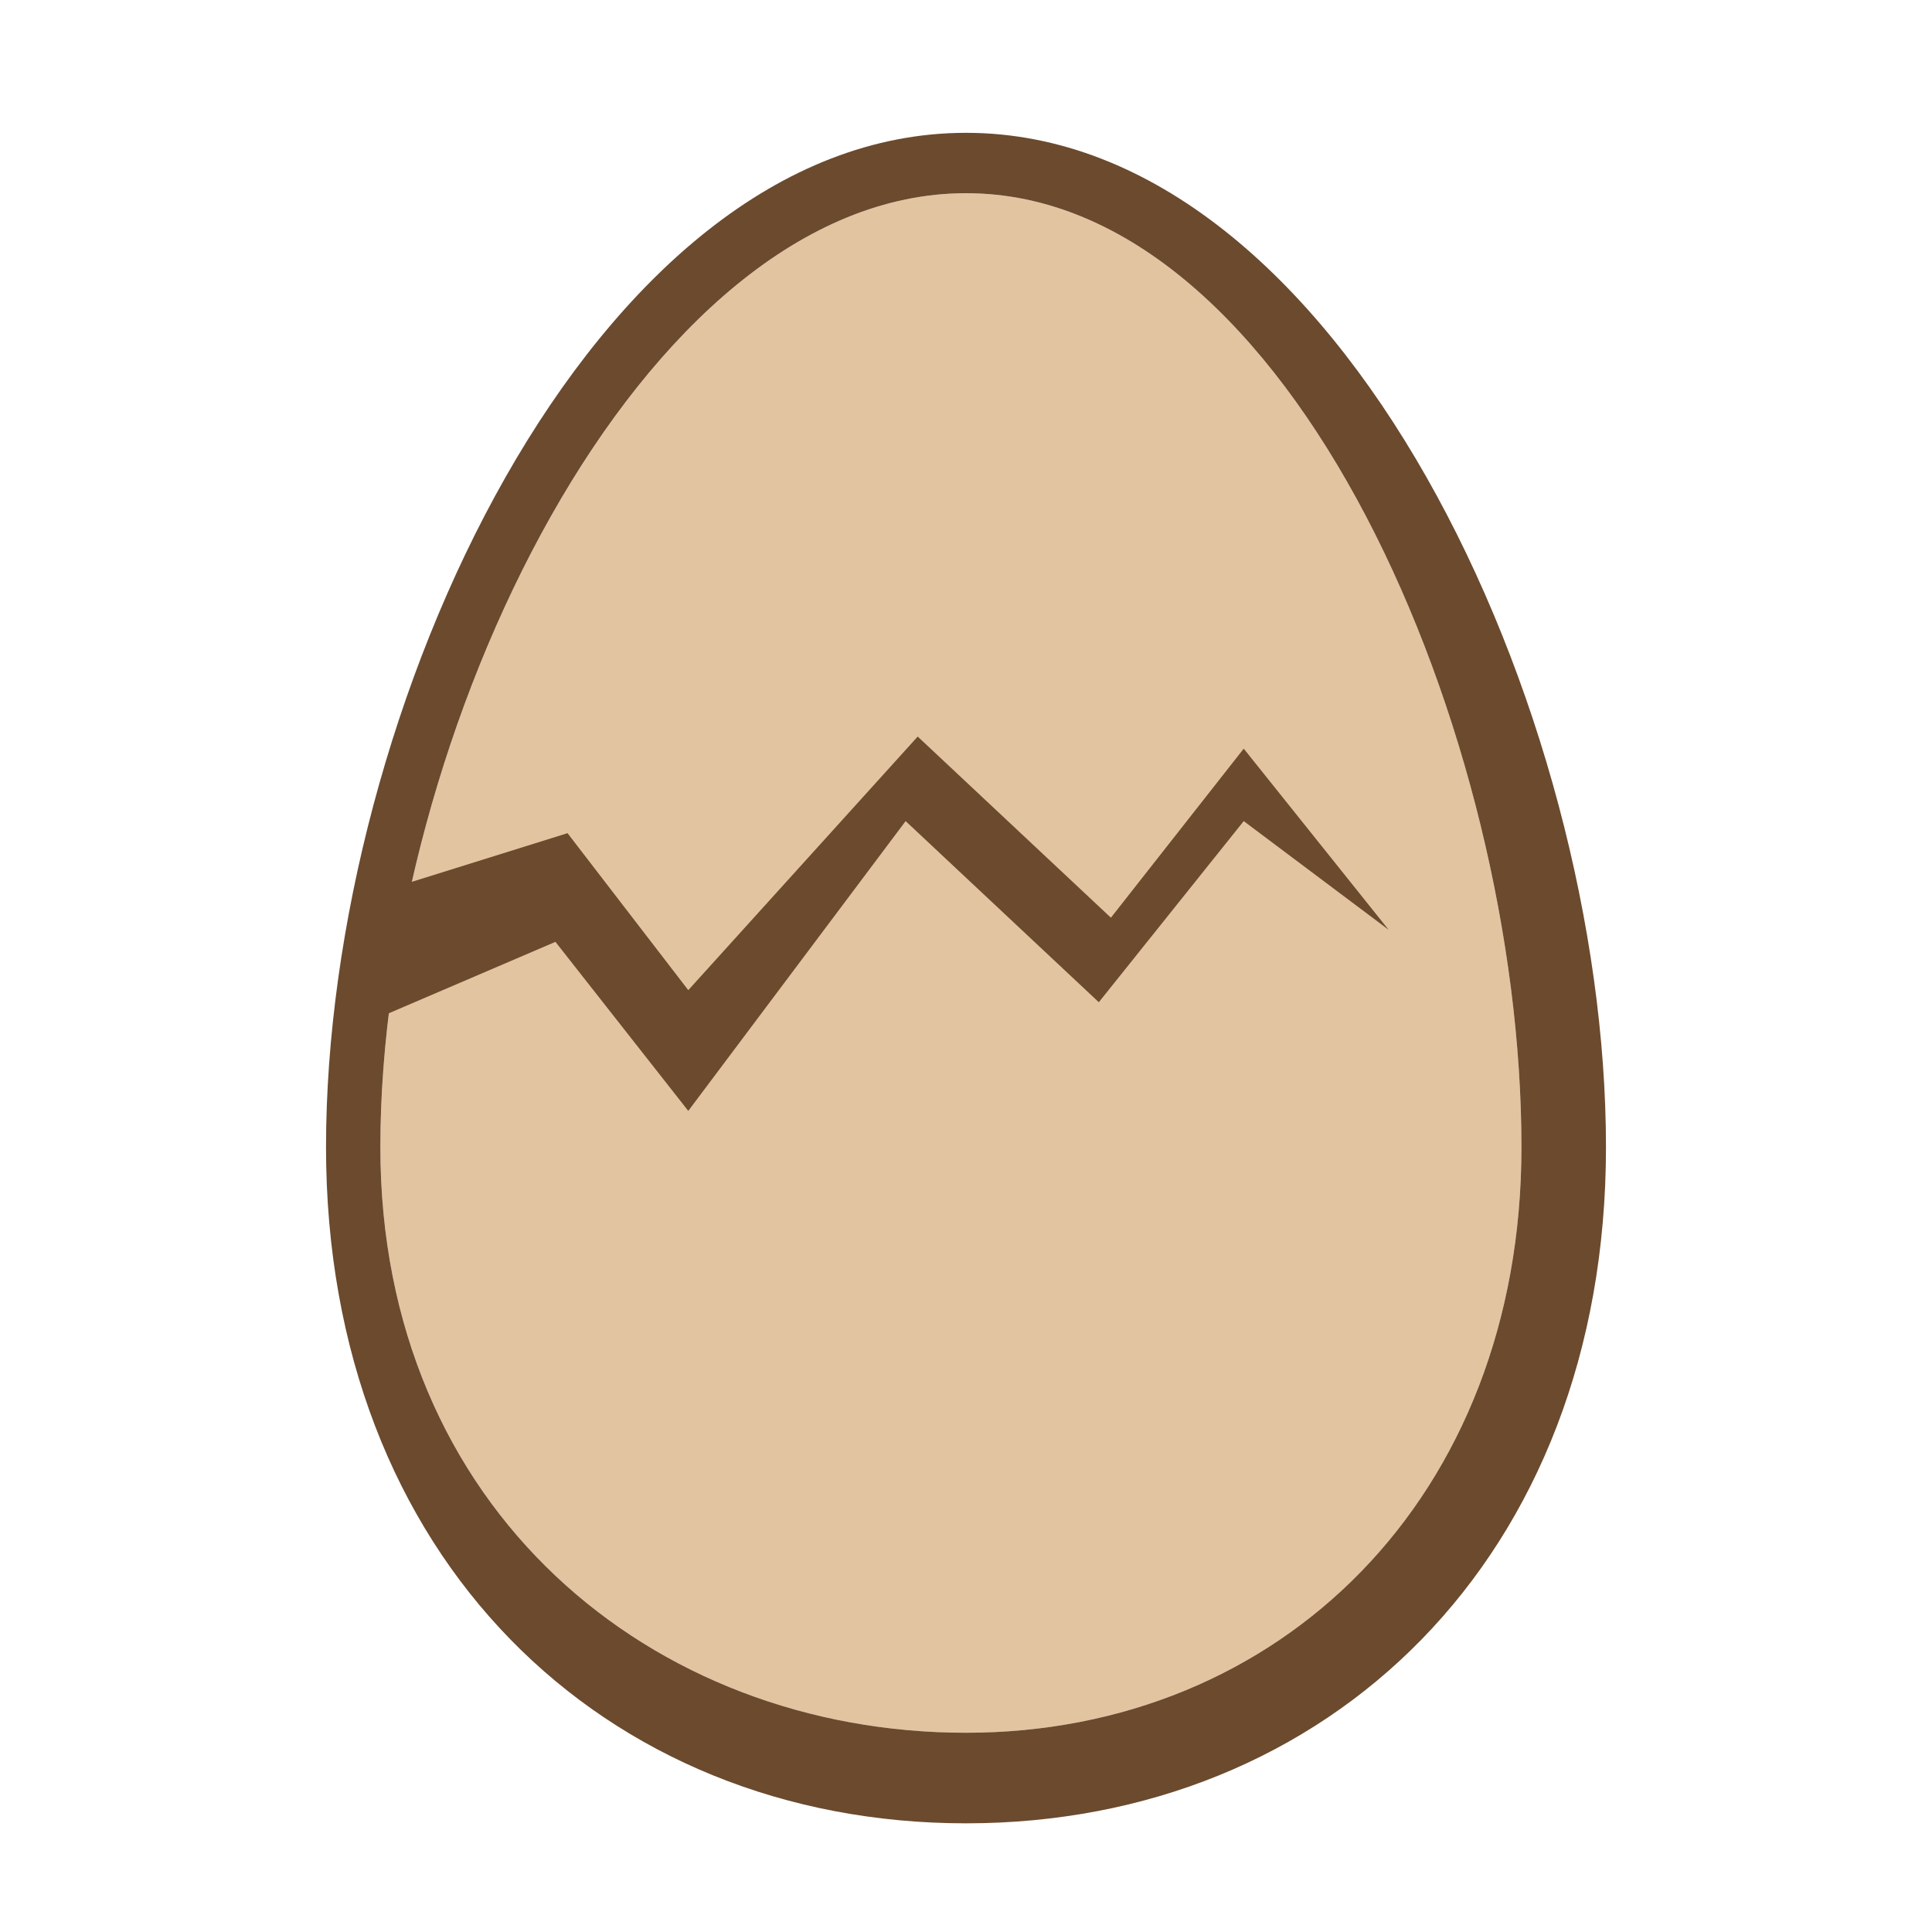
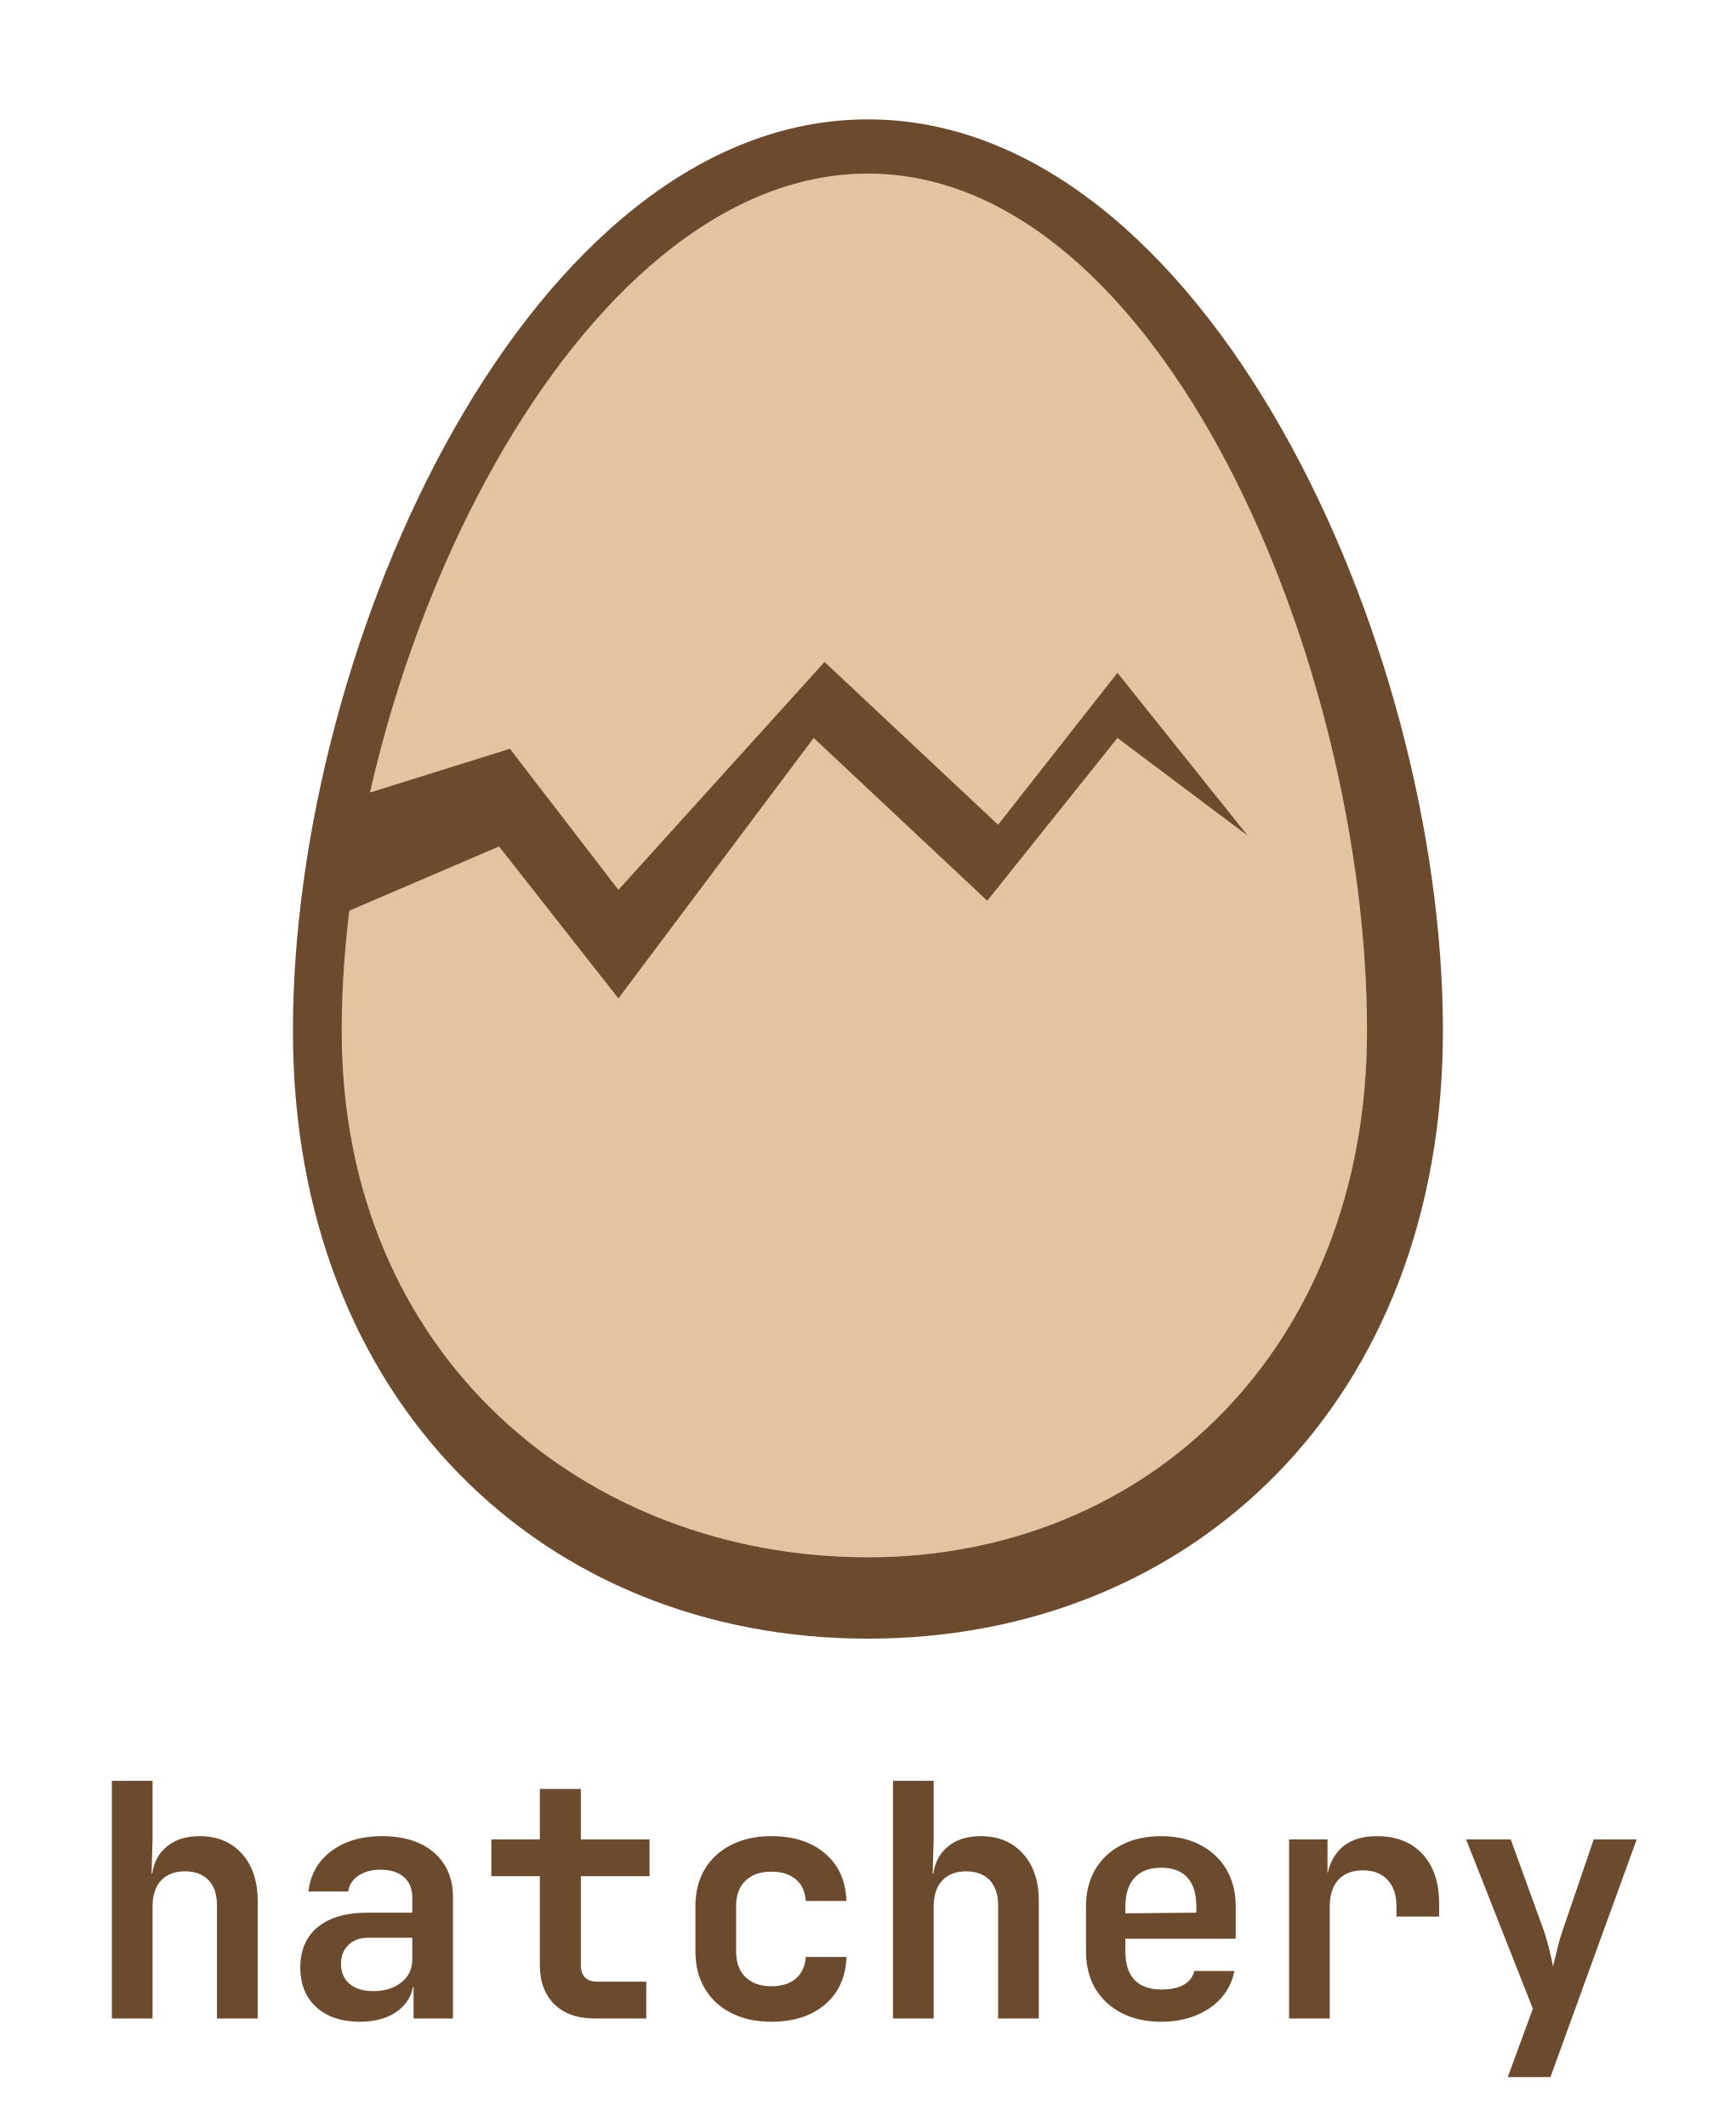
- <svg xmlns="http://www.w3.org/2000/svg" viewBox="0 0 160 160" width="160" height="160" role="img" aria-label="hatchery: a cracked egg">
+ <svg xmlns="http://www.w3.org/2000/svg" viewBox="0 0 160 196" width="160" height="196" role="img" aria-label="hatchery: a cracked egg above the word hatchery">
  <path d="M80 16 C107 16 126 61 126 95 C126 124 106 143.5 80 143.5 C54 143.5 31.5 125 31.5 95 C31.5 61 53 16 80 16 Z" fill="#e3c4a0" />
  <path fill="#6b4a2e" fill-rule="evenodd" d="M80 11 C111 11 133 59 133 95 C133 129 110 151 80 151 C50 151 27 129 27 95 C27 59 49 11 80 11 Z M80 16 C107 16 126 61 126 95 C126 124 106 143.5 80 143.5 C54 143.5 31.5 125 31.5 95 C31.5 61 53 16 80 16 Z" />
  <path d="M31 74 L47 69 L57 82 L76 61 L92 76 L103 62 L115 77 L103 68 L91 83 L75 68 L57 92 L46 78 L32 84 Z" fill="#6b4a2e" />
+   <path fill="#6b4a2e" d="M10.31 186V164.1H14.06V169.5L13.97 172.65H14.03Q14.24 171.21 15.17 170.34Q16.34 169.2 18.41 169.2Q20.84 169.2 22.3 170.82Q23.75 172.44 23.75 175.17V186H20V175.56Q20 174.06 19.22 173.25Q18.44 172.44 17.03 172.44Q15.65 172.44 14.85 173.28Q14.06 174.12 14.06 175.68V186ZM33.17 186.3Q30.62 186.3 29.15 184.95Q27.68 183.6 27.68 181.32Q27.68 178.89 29.3 177.57Q30.92 176.25 33.89 176.25H38V174.84Q38 173.64 37.22 172.96Q36.44 172.29 35.09 172.29Q33.86 172.29 33.05 172.83Q32.24 173.37 32.09 174.3H28.43Q28.7 171.96 30.53 170.58Q32.36 169.2 35.21 169.2Q38.24 169.2 40 170.71Q41.75 172.23 41.75 174.81V186H38.12V183.12H38.06Q37.82 184.38 36.77 185.22Q35.42 186.3 33.17 186.3ZM34.4 183.48Q35.99 183.48 37 182.67Q38 181.86 38 180.57V178.56H33.95Q32.81 178.56 32.12 179.22Q31.43 179.88 31.43 180.96Q31.43 182.13 32.22 182.81Q33.02 183.48 34.4 183.48ZM54.8 186Q52.43 186 51.09 184.68Q49.76 183.36 49.76 181.05V172.89H45.29V169.5H49.76V164.85H53.54V169.5H59.87V172.89H53.54V181.05Q53.54 182.61 55.07 182.61H59.57V186ZM71.09 186.3Q68.99 186.3 67.41 185.5Q65.84 184.71 64.97 183.25Q64.1 181.8 64.1 179.82V175.68Q64.1 173.67 64.97 172.23Q65.84 170.79 67.41 170Q68.99 169.2 71.09 169.2Q74.21 169.2 76.07 170.81Q77.93 172.41 78.02 175.17H74.27Q74.18 173.88 73.36 173.18Q72.53 172.47 71.09 172.47Q69.59 172.47 68.72 173.3Q67.85 174.12 67.85 175.65V179.82Q67.85 181.35 68.72 182.19Q69.59 183.03 71.09 183.03Q72.53 183.03 73.36 182.32Q74.18 181.62 74.27 180.33H78.02Q77.93 183.09 76.07 184.69Q74.21 186.3 71.09 186.3ZM82.31 186V164.1H86.06V169.5L85.97 172.65H86.03Q86.24 171.21 87.17 170.34Q88.34 169.2 90.41 169.2Q92.84 169.2 94.3 170.82Q95.75 172.44 95.75 175.17V186H92V175.56Q92 174.06 91.22 173.25Q90.44 172.44 89.03 172.44Q87.65 172.44 86.86 173.28Q86.06 174.12 86.06 175.68V186ZM107.03 186.3Q104.93 186.3 103.37 185.49Q101.81 184.68 100.95 183.23Q100.1 181.77 100.1 179.82V175.68Q100.1 173.73 100.95 172.27Q101.81 170.82 103.37 170.01Q104.93 169.2 107.03 169.2Q109.1 169.2 110.64 170.01Q112.19 170.82 113.05 172.27Q113.9 173.73 113.9 175.68V178.65H103.73V179.82Q103.73 181.56 104.57 182.44Q105.41 183.33 107.06 183.33Q108.32 183.33 109.1 182.9Q109.88 182.46 110.09 181.62H113.78Q113.36 183.75 111.52 185.03Q109.67 186.3 107.03 186.3ZM110.27 176.25V175.65Q110.27 173.94 109.46 173.03Q108.65 172.11 107.03 172.11Q105.41 172.11 104.57 173.04Q103.73 173.97 103.73 175.68V176.31ZM118.82 186V169.5H122.36V172.65Q122.66 171.36 123.38 170.55Q124.58 169.2 126.92 169.2Q129.59 169.2 131.12 170.85Q132.65 172.5 132.65 175.41V176.61H128.72V175.68Q128.72 174.09 127.89 173.22Q127.07 172.35 125.63 172.35Q124.16 172.35 123.36 173.22Q122.57 174.09 122.57 175.68V186ZM138.98 191.4 141.29 185.1 135.14 169.5H139.25L142.31 177.93Q142.55 178.62 142.79 179.59Q143.03 180.57 143.15 181.2Q143.3 180.57 143.54 179.59Q143.78 178.62 144.02 177.93L146.9 169.5H150.86L142.91 191.4Z" />
</svg>
